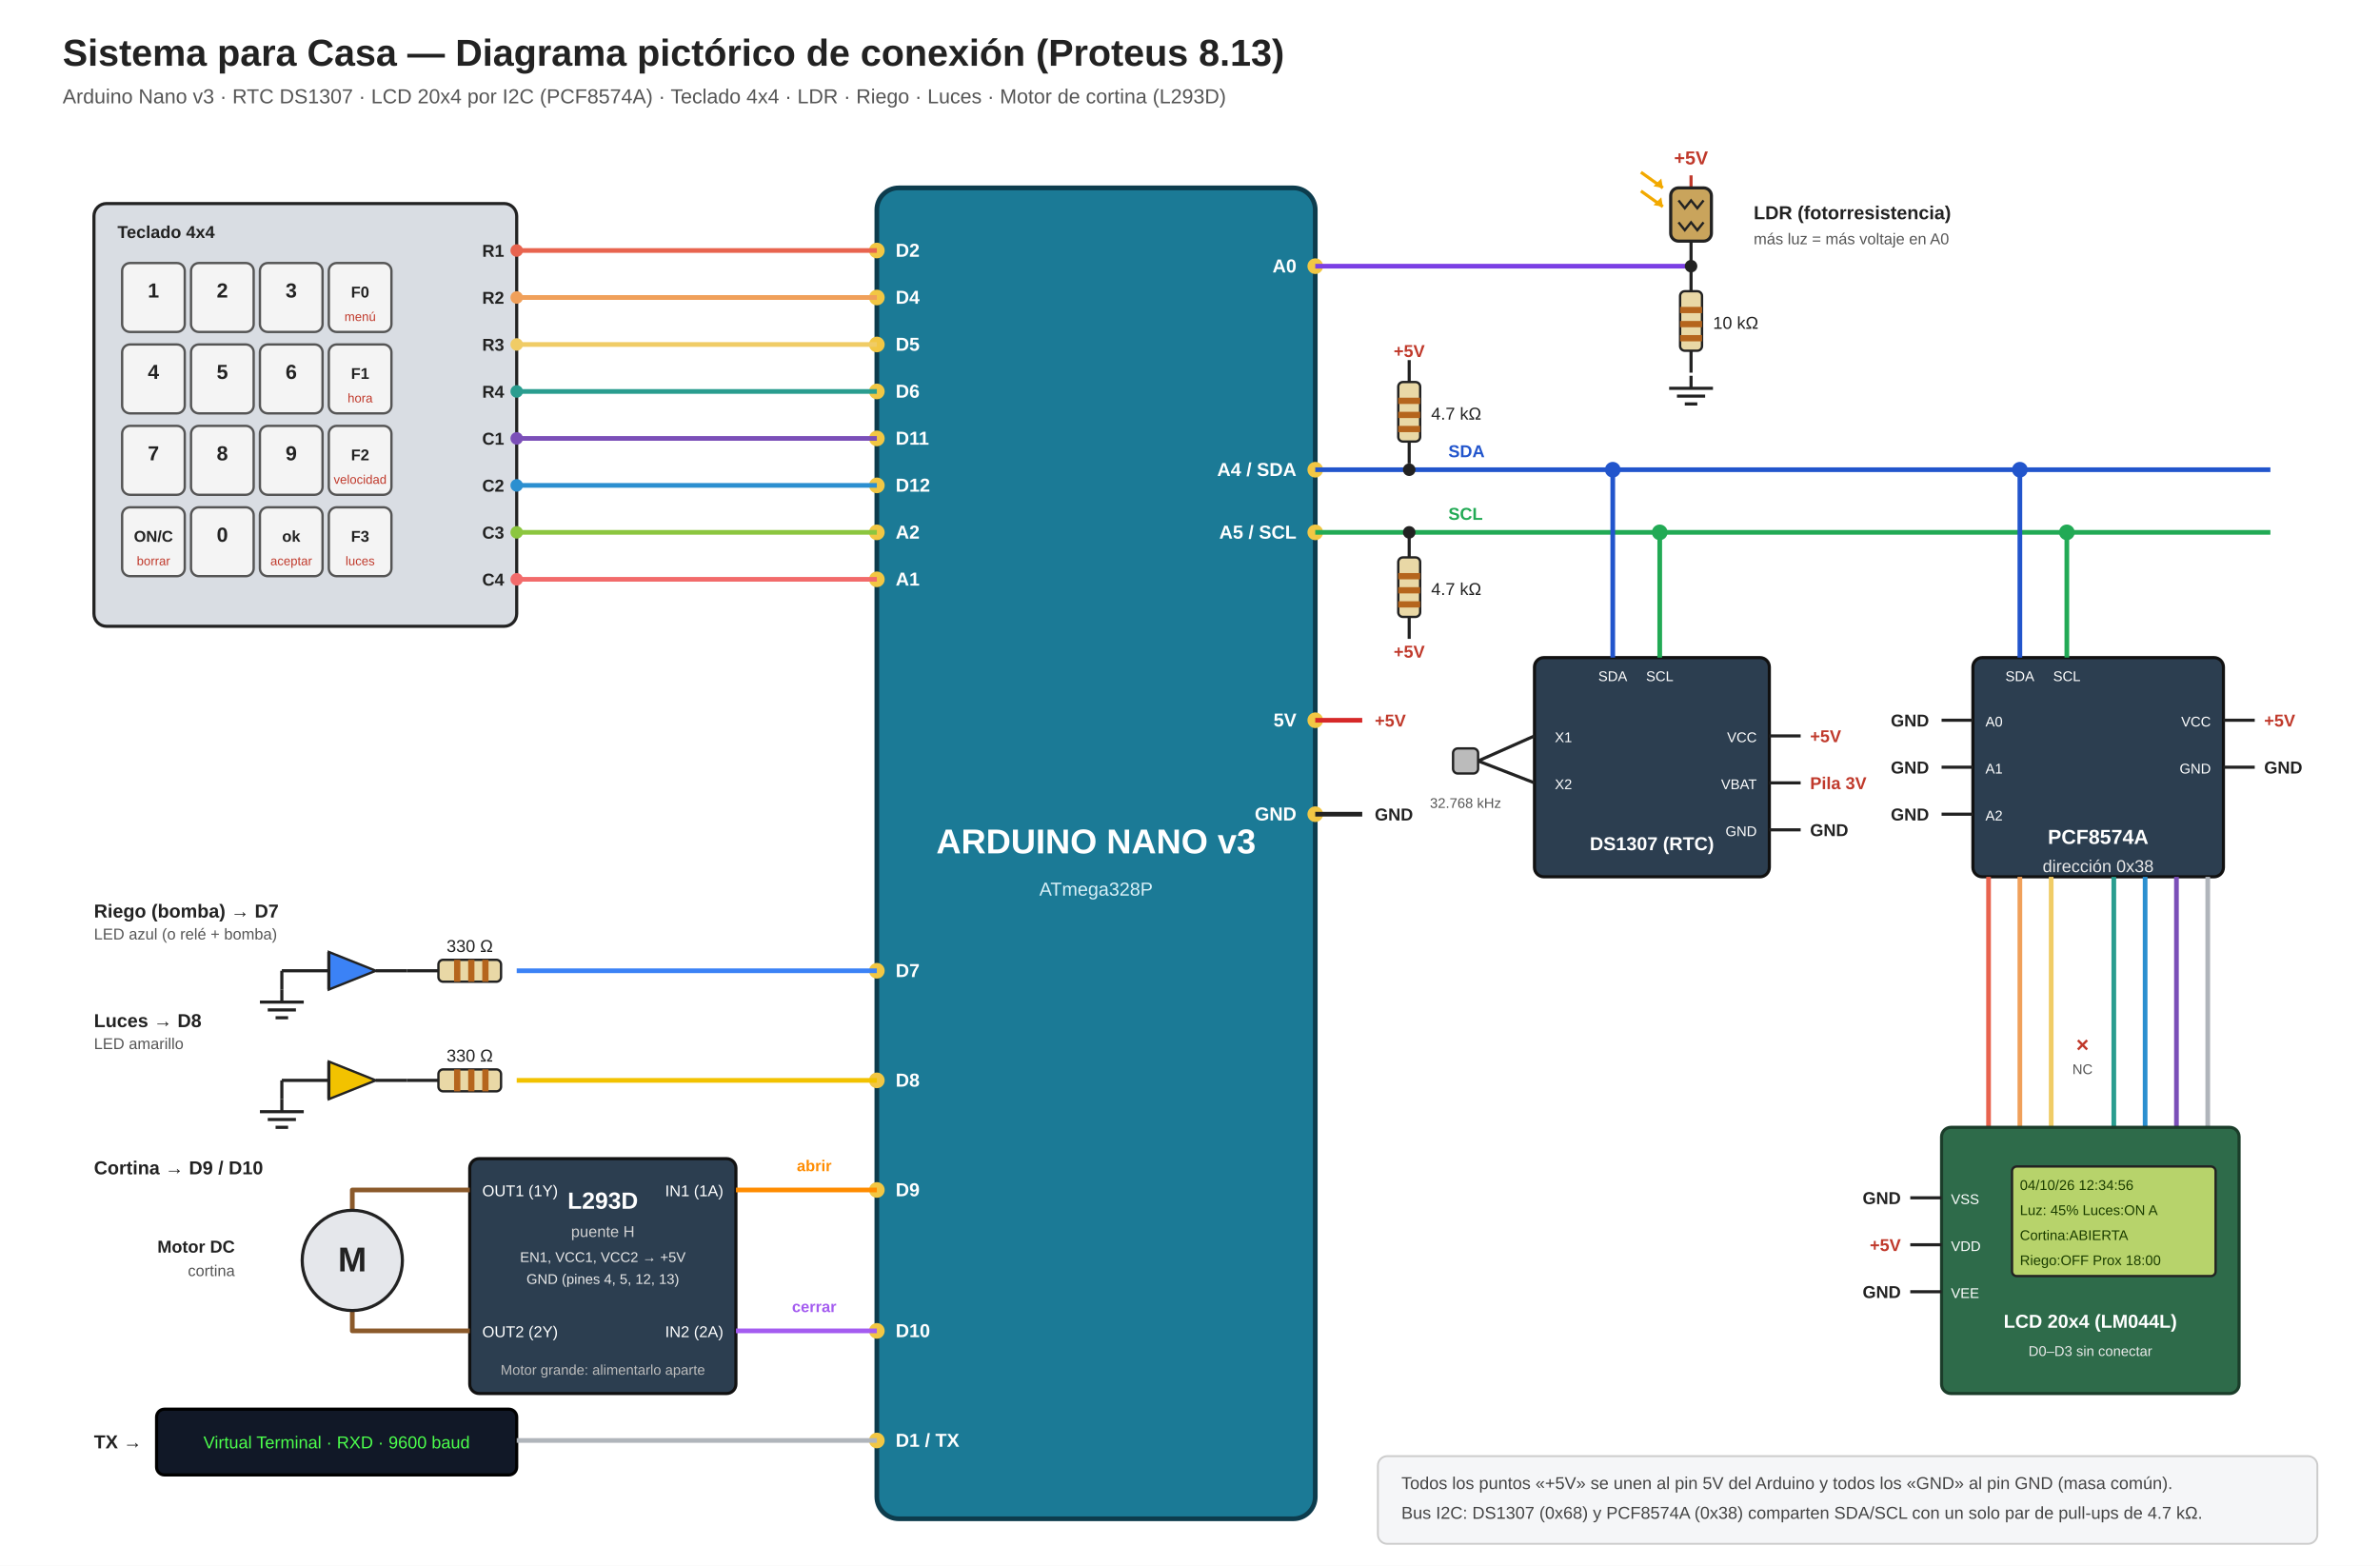
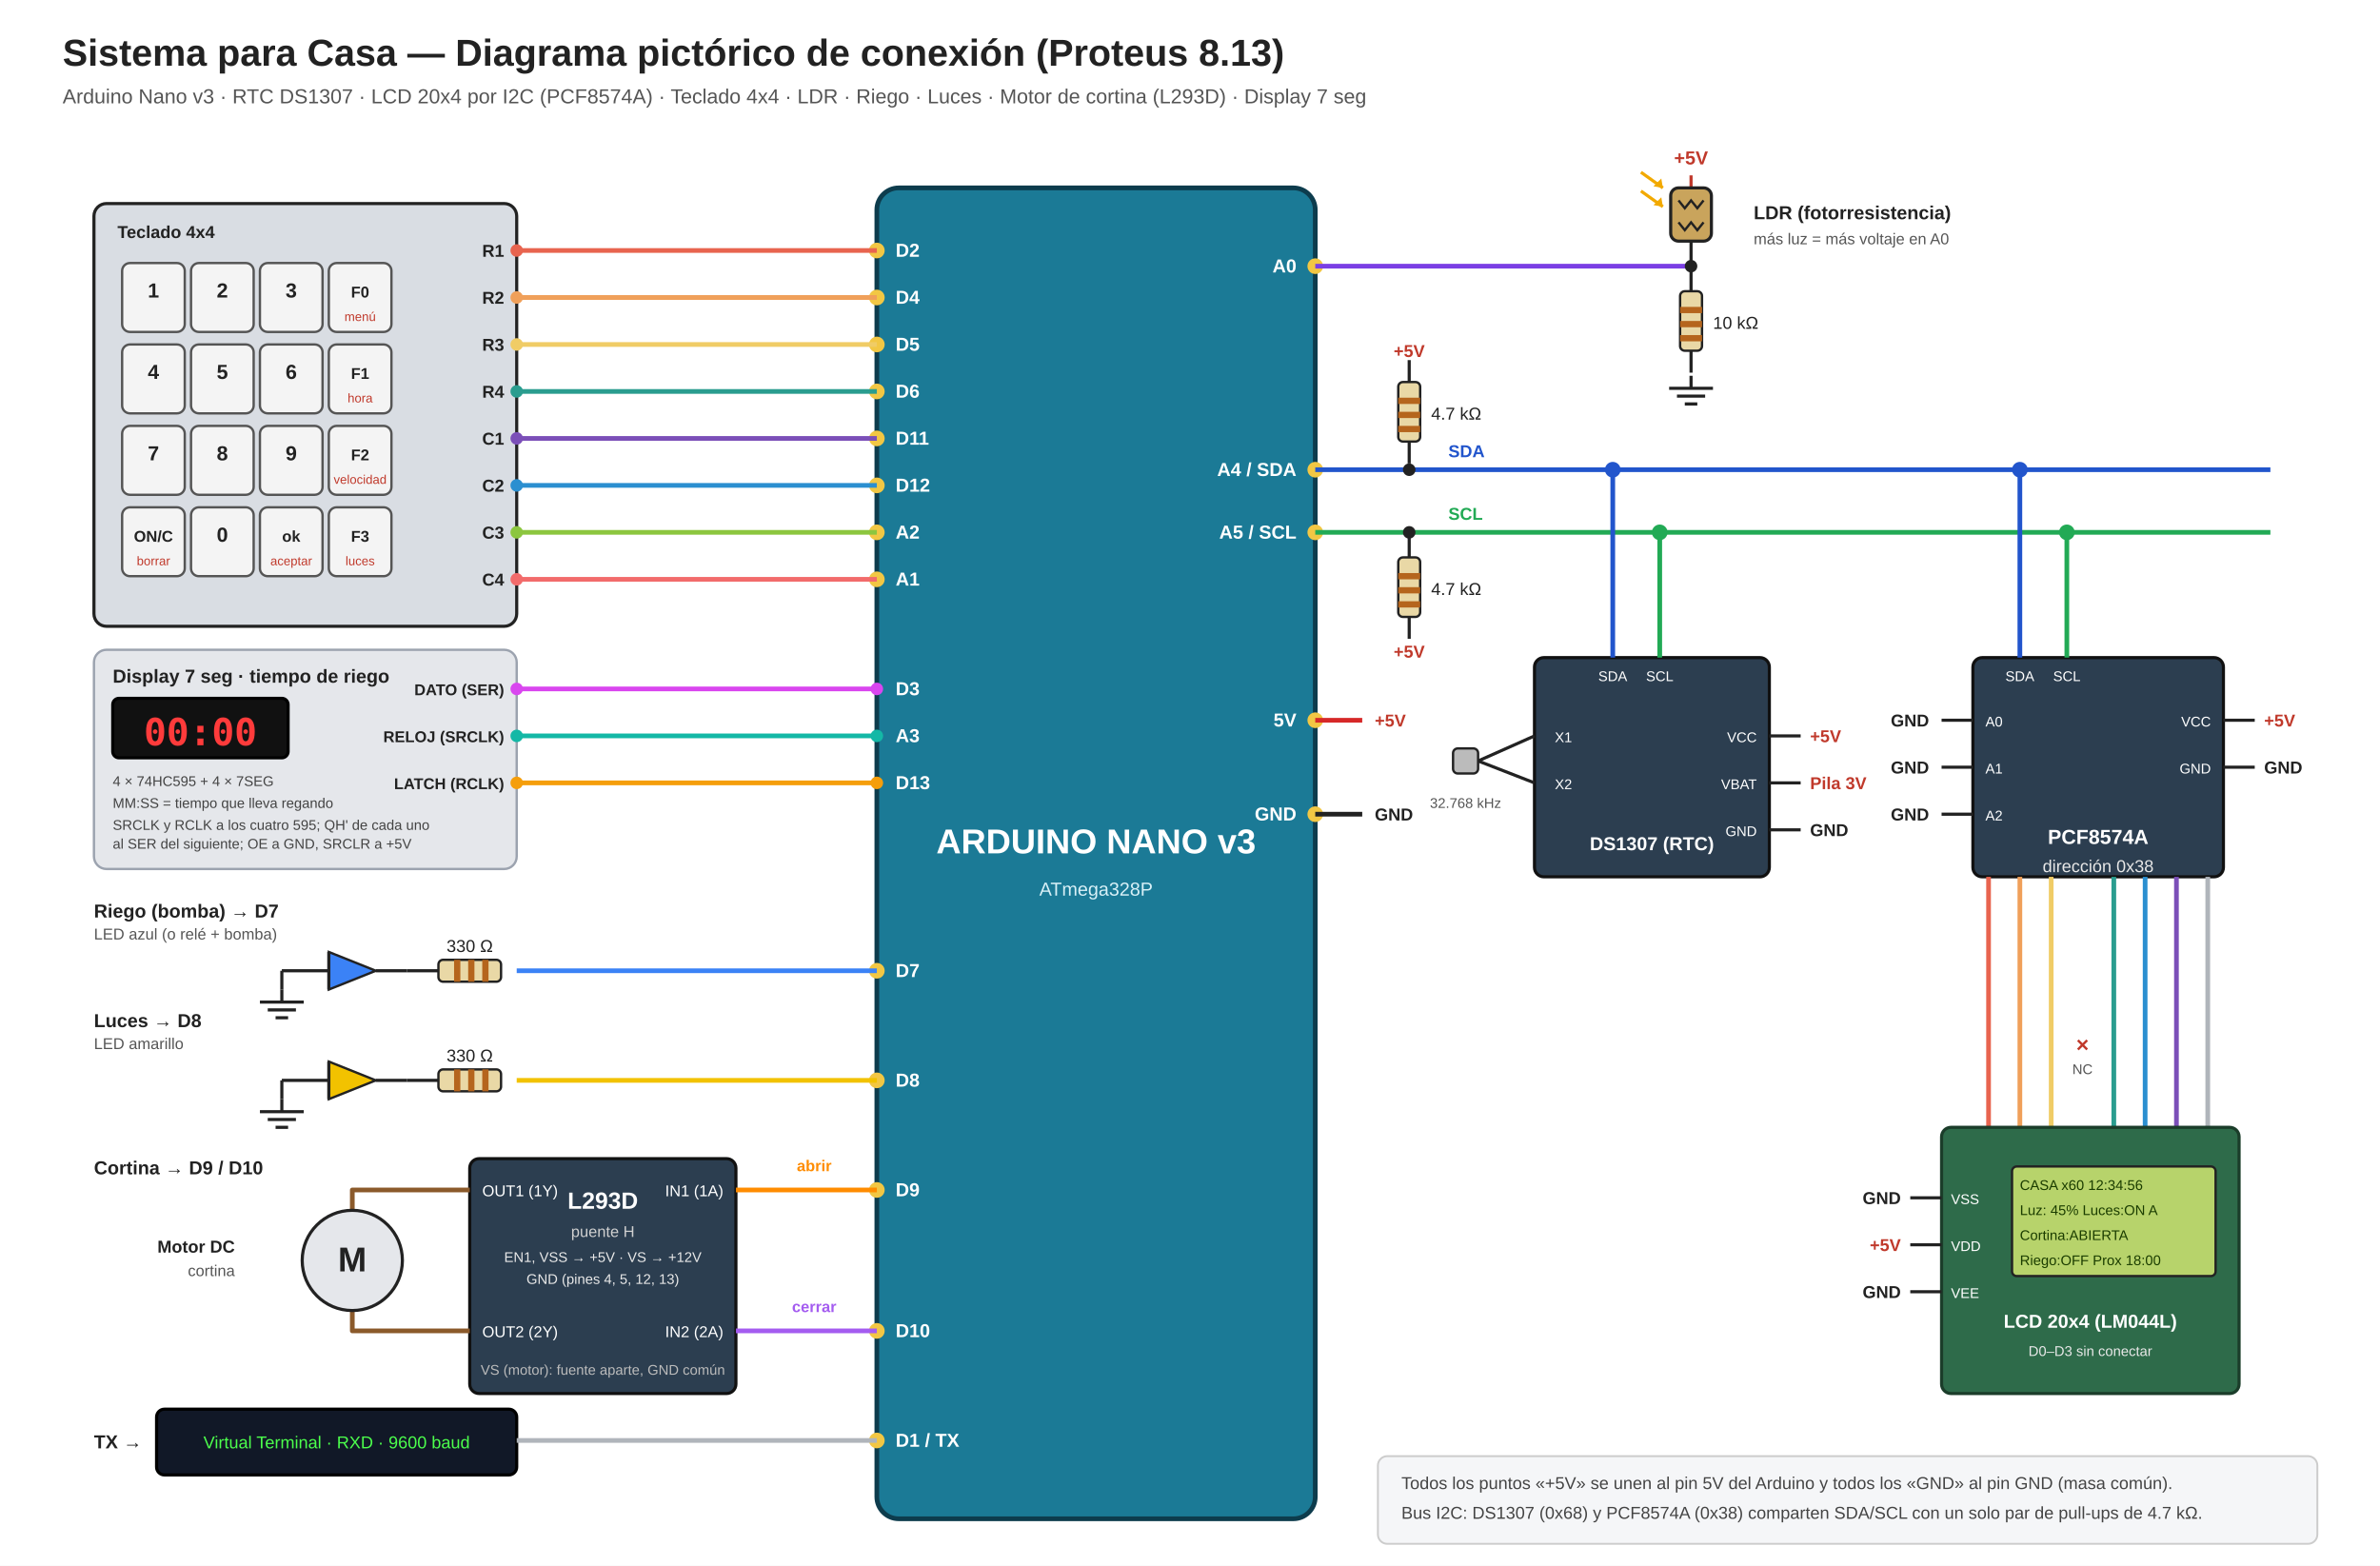
<svg xmlns="http://www.w3.org/2000/svg" viewBox="0 0 1520 1000" width="1520" height="1000" font-family="Segoe UI, Arial, sans-serif">
  <rect width="1520" height="1000" fill="#ffffff" />
  <text x="40" y="42" font-size="24" text-anchor="start" font-weight="bold" fill="#222">Sistema para Casa — Diagrama pictórico de conexión (Proteus 8.13)</text>
-   <text x="40" y="66" font-size="13" text-anchor="start" font-weight="normal" fill="#555">Arduino Nano v3 · RTC DS1307 · LCD 20x4 por I2C (PCF8574A) · Teclado 4x4 · LDR · Riego · Luces · Motor de cortina (L293D)</text>
+   <text x="40" y="66" font-size="13" text-anchor="start" font-weight="normal" fill="#555">Arduino Nano v3 · RTC DS1307 · LCD 20x4 por I2C (PCF8574A) · Teclado 4x4 · LDR · Riego · Luces · Motor de cortina (L293D) · Display 7 seg</text>
  <rect x="560" y="120" width="280" height="850" rx="14" fill="#1b7a96" stroke="#0d3c4d" stroke-width="3" />
  <text x="700" y="545" font-size="22" text-anchor="middle" font-weight="bold" fill="#fff">ARDUINO NANO v3</text>
  <text x="700" y="572" font-size="12" text-anchor="middle" font-weight="normal" fill="#d8f0f7">ATmega328P</text>
  <circle cx="560" cy="160" r="5" fill="#f2c744" />
  <text x="572" y="164" font-size="12" text-anchor="start" font-weight="bold" fill="#fff">D2</text>
  <circle cx="560" cy="190" r="5" fill="#f2c744" />
  <text x="572" y="194" font-size="12" text-anchor="start" font-weight="bold" fill="#fff">D4</text>
  <circle cx="560" cy="220" r="5" fill="#f2c744" />
  <text x="572" y="224" font-size="12" text-anchor="start" font-weight="bold" fill="#fff">D5</text>
  <circle cx="560" cy="250" r="5" fill="#f2c744" />
  <text x="572" y="254" font-size="12" text-anchor="start" font-weight="bold" fill="#fff">D6</text>
  <circle cx="560" cy="280" r="5" fill="#f2c744" />
  <text x="572" y="284" font-size="12" text-anchor="start" font-weight="bold" fill="#fff">D11</text>
  <circle cx="560" cy="310" r="5" fill="#f2c744" />
  <text x="572" y="314" font-size="12" text-anchor="start" font-weight="bold" fill="#fff">D12</text>
  <circle cx="560" cy="340" r="5" fill="#f2c744" />
  <text x="572" y="344" font-size="12" text-anchor="start" font-weight="bold" fill="#fff">A2</text>
  <circle cx="560" cy="370" r="5" fill="#f2c744" />
  <text x="572" y="374" font-size="12" text-anchor="start" font-weight="bold" fill="#fff">A1</text>
  <circle cx="560" cy="620" r="5" fill="#f2c744" />
  <text x="572" y="624" font-size="12" text-anchor="start" font-weight="bold" fill="#fff">D7</text>
  <circle cx="560" cy="690" r="5" fill="#f2c744" />
  <text x="572" y="694" font-size="12" text-anchor="start" font-weight="bold" fill="#fff">D8</text>
  <circle cx="560" cy="760" r="5" fill="#f2c744" />
  <text x="572" y="764" font-size="12" text-anchor="start" font-weight="bold" fill="#fff">D9</text>
  <circle cx="560" cy="850" r="5" fill="#f2c744" />
  <text x="572" y="854" font-size="12" text-anchor="start" font-weight="bold" fill="#fff">D10</text>
  <circle cx="560" cy="920" r="5" fill="#f2c744" />
  <text x="572" y="924" font-size="12" text-anchor="start" font-weight="bold" fill="#fff">D1 / TX</text>
  <circle cx="840" cy="170" r="5" fill="#f2c744" />
  <text x="828" y="174" font-size="12" text-anchor="end" font-weight="bold" fill="#fff">A0</text>
  <circle cx="840" cy="300" r="5" fill="#f2c744" />
  <text x="828" y="304" font-size="12" text-anchor="end" font-weight="bold" fill="#fff">A4 / SDA</text>
  <circle cx="840" cy="340" r="5" fill="#f2c744" />
  <text x="828" y="344" font-size="12" text-anchor="end" font-weight="bold" fill="#fff">A5 / SCL</text>
  <circle cx="840" cy="460" r="5" fill="#f2c744" />
  <text x="828" y="464" font-size="12" text-anchor="end" font-weight="bold" fill="#fff">5V</text>
  <circle cx="840" cy="520" r="5" fill="#f2c744" />
  <text x="828" y="524" font-size="12" text-anchor="end" font-weight="bold" fill="#fff">GND</text>
  <rect x="60" y="130" width="270" height="270" rx="8" fill="#d9dde3" stroke="#222" stroke-width="2" />
  <text x="75" y="152" font-size="11" text-anchor="start" font-weight="bold" fill="#222">Teclado 4x4</text>
  <rect x="78" y="168" width="40" height="44" rx="5" fill="#f4f4f4" stroke="#555" stroke-width="1.5" />
  <text x="98" y="190" font-size="13" text-anchor="middle" font-weight="bold" fill="#222">1</text>
  <rect x="122" y="168" width="40" height="44" rx="5" fill="#f4f4f4" stroke="#555" stroke-width="1.5" />
  <text x="142" y="190" font-size="13" text-anchor="middle" font-weight="bold" fill="#222">2</text>
  <rect x="166" y="168" width="40" height="44" rx="5" fill="#f4f4f4" stroke="#555" stroke-width="1.5" />
  <text x="186" y="190" font-size="13" text-anchor="middle" font-weight="bold" fill="#222">3</text>
  <rect x="210" y="168" width="40" height="44" rx="5" fill="#f4f4f4" stroke="#555" stroke-width="1.5" />
  <text x="230" y="190" font-size="10" text-anchor="middle" font-weight="bold" fill="#222">F0</text>
  <text x="230" y="205" font-size="8" text-anchor="middle" font-weight="normal" fill="#c0392b">menú</text>
  <rect x="78" y="220" width="40" height="44" rx="5" fill="#f4f4f4" stroke="#555" stroke-width="1.5" />
  <text x="98" y="242" font-size="13" text-anchor="middle" font-weight="bold" fill="#222">4</text>
  <rect x="122" y="220" width="40" height="44" rx="5" fill="#f4f4f4" stroke="#555" stroke-width="1.5" />
  <text x="142" y="242" font-size="13" text-anchor="middle" font-weight="bold" fill="#222">5</text>
  <rect x="166" y="220" width="40" height="44" rx="5" fill="#f4f4f4" stroke="#555" stroke-width="1.5" />
  <text x="186" y="242" font-size="13" text-anchor="middle" font-weight="bold" fill="#222">6</text>
  <rect x="210" y="220" width="40" height="44" rx="5" fill="#f4f4f4" stroke="#555" stroke-width="1.5" />
  <text x="230" y="242" font-size="10" text-anchor="middle" font-weight="bold" fill="#222">F1</text>
  <text x="230" y="257" font-size="8" text-anchor="middle" font-weight="normal" fill="#c0392b">hora</text>
  <rect x="78" y="272" width="40" height="44" rx="5" fill="#f4f4f4" stroke="#555" stroke-width="1.5" />
  <text x="98" y="294" font-size="13" text-anchor="middle" font-weight="bold" fill="#222">7</text>
  <rect x="122" y="272" width="40" height="44" rx="5" fill="#f4f4f4" stroke="#555" stroke-width="1.5" />
  <text x="142" y="294" font-size="13" text-anchor="middle" font-weight="bold" fill="#222">8</text>
  <rect x="166" y="272" width="40" height="44" rx="5" fill="#f4f4f4" stroke="#555" stroke-width="1.5" />
  <text x="186" y="294" font-size="13" text-anchor="middle" font-weight="bold" fill="#222">9</text>
  <rect x="210" y="272" width="40" height="44" rx="5" fill="#f4f4f4" stroke="#555" stroke-width="1.5" />
  <text x="230" y="294" font-size="10" text-anchor="middle" font-weight="bold" fill="#222">F2</text>
  <text x="230" y="309" font-size="8" text-anchor="middle" font-weight="normal" fill="#c0392b">velocidad</text>
  <rect x="78" y="324" width="40" height="44" rx="5" fill="#f4f4f4" stroke="#555" stroke-width="1.5" />
  <text x="98" y="346" font-size="10" text-anchor="middle" font-weight="bold" fill="#222">ON/C</text>
  <text x="98" y="361" font-size="8" text-anchor="middle" font-weight="normal" fill="#c0392b">borrar</text>
  <rect x="122" y="324" width="40" height="44" rx="5" fill="#f4f4f4" stroke="#555" stroke-width="1.5" />
  <text x="142" y="346" font-size="13" text-anchor="middle" font-weight="bold" fill="#222">0</text>
  <rect x="166" y="324" width="40" height="44" rx="5" fill="#f4f4f4" stroke="#555" stroke-width="1.5" />
  <text x="186" y="346" font-size="10" text-anchor="middle" font-weight="bold" fill="#222">ok</text>
  <text x="186" y="361" font-size="8" text-anchor="middle" font-weight="normal" fill="#c0392b">aceptar</text>
  <rect x="210" y="324" width="40" height="44" rx="5" fill="#f4f4f4" stroke="#555" stroke-width="1.5" />
  <text x="230" y="346" font-size="10" text-anchor="middle" font-weight="bold" fill="#222">F3</text>
  <text x="230" y="361" font-size="8" text-anchor="middle" font-weight="normal" fill="#c0392b">luces</text>
  <text x="322" y="164" font-size="11" text-anchor="end" font-weight="bold" fill="#222">R1</text>
  <polyline points="330,160 560,160" fill="none" stroke="#e8644f" stroke-width="3" stroke-linejoin="round" />
  <circle cx="330" cy="160" r="4" fill="#e8644f" />
  <text x="322" y="194" font-size="11" text-anchor="end" font-weight="bold" fill="#222">R2</text>
  <polyline points="330,190 560,190" fill="none" stroke="#f0a05a" stroke-width="3" stroke-linejoin="round" />
  <circle cx="330" cy="190" r="4" fill="#f0a05a" />
  <text x="322" y="224" font-size="11" text-anchor="end" font-weight="bold" fill="#222">R3</text>
  <polyline points="330,220 560,220" fill="none" stroke="#f0cc66" stroke-width="3" stroke-linejoin="round" />
  <circle cx="330" cy="220" r="4" fill="#f0cc66" />
  <text x="322" y="254" font-size="11" text-anchor="end" font-weight="bold" fill="#222">R4</text>
  <polyline points="330,250 560,250" fill="none" stroke="#2a9d8f" stroke-width="3" stroke-linejoin="round" />
  <circle cx="330" cy="250" r="4" fill="#2a9d8f" />
  <text x="322" y="284" font-size="11" text-anchor="end" font-weight="bold" fill="#222">C1</text>
  <polyline points="330,280 560,280" fill="none" stroke="#7b4fb8" stroke-width="3" stroke-linejoin="round" />
  <circle cx="330" cy="280" r="4" fill="#7b4fb8" />
  <text x="322" y="314" font-size="11" text-anchor="end" font-weight="bold" fill="#222">C2</text>
  <polyline points="330,310 560,310" fill="none" stroke="#2b8fd0" stroke-width="3" stroke-linejoin="round" />
  <circle cx="330" cy="310" r="4" fill="#2b8fd0" />
  <text x="322" y="344" font-size="11" text-anchor="end" font-weight="bold" fill="#222">C3</text>
  <polyline points="330,340 560,340" fill="none" stroke="#8cc63f" stroke-width="3" stroke-linejoin="round" />
  <circle cx="330" cy="340" r="4" fill="#8cc63f" />
  <text x="322" y="374" font-size="11" text-anchor="end" font-weight="bold" fill="#222">C4</text>
  <polyline points="330,370 560,370" fill="none" stroke="#f26b6b" stroke-width="3" stroke-linejoin="round" />
  <circle cx="330" cy="370" r="4" fill="#f26b6b" />
  <text x="1080" y="105" font-size="12" text-anchor="middle" font-weight="bold" fill="#c0392b">+5V</text>
  <polyline points="1080,112 1080,120" fill="none" stroke="#c0392b" stroke-width="2" stroke-linejoin="round" />
  <rect x="1067" y="120" width="26" height="34" rx="5" fill="#c9a45c" stroke="#222" stroke-width="2" />
  <path d="M1072,128 l4,5 l4,-5 l4,5 l4,-5" fill="none" stroke="#222" stroke-width="1.5" />
  <path d="M1072,142 l4,5 l4,-5 l4,5 l4,-5" fill="none" stroke="#222" stroke-width="1.5" />
  <polyline points="1048,110 1062,120" fill="none" stroke="#f2a900" stroke-width="2" stroke-linejoin="round" />
  <polygon points="1062,120 1056,119 1061,114" fill="#f2a900" />
  <polyline points="1048,122 1062,132" fill="none" stroke="#f2a900" stroke-width="2" stroke-linejoin="round" />
  <polygon points="1062,132 1056,131 1061,126" fill="#f2a900" />
  <polyline points="1080,154 1080,170" fill="none" stroke="#222" stroke-width="2" stroke-linejoin="round" />
  <polyline points="840,170 1080,170" fill="none" stroke="#7b3fe4" stroke-width="3" stroke-linejoin="round" />
  <circle cx="1080" cy="170" r="4" fill="#222" />
  <polyline points="1080,172 1080,186" fill="none" stroke="#222" stroke-width="2" stroke-linejoin="round" />
  <rect x="1073" y="186" width="14" height="38" rx="3" fill="#e9d8a6" stroke="#222" stroke-width="1.5" />
  <rect x="1073" y="196" width="14" height="4" fill="#b5651d" />
  <rect x="1073" y="205" width="14" height="4" fill="#b5651d" />
  <rect x="1073" y="214" width="14" height="4" fill="#b5651d" />
  <polyline points="1080,224 1080,238" fill="none" stroke="#222" stroke-width="2" stroke-linejoin="round" />
  <text x="1094" y="210" font-size="11" text-anchor="start" font-weight="normal" fill="#222">10 kΩ</text>
  <polyline points="1080,240 1080,248" fill="none" stroke="#222" stroke-width="2" stroke-linejoin="round" />
  <polyline points="1066,248 1094,248" fill="none" stroke="#222" stroke-width="2" stroke-linejoin="round" />
  <polyline points="1071,253 1089,253" fill="none" stroke="#222" stroke-width="2" stroke-linejoin="round" />
  <polyline points="1076,258 1084,258" fill="none" stroke="#222" stroke-width="2" stroke-linejoin="round" />
  <text x="1120" y="140" font-size="12" text-anchor="start" font-weight="bold" fill="#222">LDR (fotorresistencia)</text>
  <text x="1120" y="156" font-size="10" text-anchor="start" font-weight="normal" fill="#555">más luz = más voltaje en A0</text>
  <polyline points="840,300 1450,300" fill="none" stroke="#2255cc" stroke-width="3" stroke-linejoin="round" />
  <polyline points="840,340 1450,340" fill="none" stroke="#22aa55" stroke-width="3" stroke-linejoin="round" />
  <text x="925" y="292" font-size="11" text-anchor="start" font-weight="bold" fill="#2255cc">SDA</text>
  <text x="925" y="332" font-size="11" text-anchor="start" font-weight="bold" fill="#22aa55">SCL</text>
  <text x="900" y="228" font-size="11" text-anchor="middle" font-weight="bold" fill="#c0392b">+5V</text>
  <polyline points="900,230 900,244" fill="none" stroke="#222" stroke-width="2" stroke-linejoin="round" />
  <rect x="893" y="244" width="14" height="38" rx="3" fill="#e9d8a6" stroke="#222" stroke-width="1.5" />
  <rect x="893" y="254" width="14" height="4" fill="#b5651d" />
  <rect x="893" y="263" width="14" height="4" fill="#b5651d" />
  <rect x="893" y="272" width="14" height="4" fill="#b5651d" />
  <polyline points="900,282 900,296" fill="none" stroke="#222" stroke-width="2" stroke-linejoin="round" />
  <text x="914" y="268" font-size="11" text-anchor="start" font-weight="normal" fill="#222">4.7 kΩ</text>
  <circle cx="900" cy="300" r="4" fill="#222" />
  <polyline points="900,340 900,356" fill="none" stroke="#222" stroke-width="2" stroke-linejoin="round" />
  <rect x="893" y="356" width="14" height="38" rx="3" fill="#e9d8a6" stroke="#222" stroke-width="1.5" />
  <rect x="893" y="366" width="14" height="4" fill="#b5651d" />
  <rect x="893" y="375" width="14" height="4" fill="#b5651d" />
  <rect x="893" y="384" width="14" height="4" fill="#b5651d" />
  <text x="914" y="380" font-size="11" text-anchor="start" font-weight="normal" fill="#222">4.7 kΩ</text>
  <polyline points="900,394 900,408" fill="none" stroke="#222" stroke-width="2" stroke-linejoin="round" />
  <text x="900" y="420" font-size="11" text-anchor="middle" font-weight="bold" fill="#c0392b">+5V</text>
  <circle cx="900" cy="340" r="4" fill="#222" />
  <rect x="980" y="420" width="150" height="140" rx="6" fill="#2c3e50" stroke="#111" stroke-width="2" />
  <text x="1055" y="543" font-size="12" text-anchor="middle" font-weight="bold" fill="#fff">DS1307 (RTC)</text>
  <text x="1030" y="435" font-size="9" text-anchor="middle" font-weight="normal" fill="#fff">SDA</text>
  <text x="1060" y="435" font-size="9" text-anchor="middle" font-weight="normal" fill="#fff">SCL</text>
  <polyline points="1030,300 1030,420" fill="none" stroke="#2255cc" stroke-width="3" stroke-linejoin="round" />
  <circle cx="1030" cy="300" r="5" fill="#2255cc" />
  <polyline points="1060,340 1060,420" fill="none" stroke="#22aa55" stroke-width="3" stroke-linejoin="round" />
  <circle cx="1060" cy="340" r="5" fill="#22aa55" />
  <text x="993" y="474" font-size="9" text-anchor="start" font-weight="normal" fill="#fff">X1</text>
  <text x="993" y="504" font-size="9" text-anchor="start" font-weight="normal" fill="#fff">X2</text>
  <rect x="928" y="478" width="16" height="16" rx="3" fill="#bbb" stroke="#222" stroke-width="1.5" />
  <polyline points="944,486 980,470" fill="none" stroke="#222" stroke-width="2" stroke-linejoin="round" />
  <polyline points="944,486 980,500" fill="none" stroke="#222" stroke-width="2" stroke-linejoin="round" />
  <text x="936" y="516" font-size="9" text-anchor="middle" font-weight="normal" fill="#555">32.768 kHz</text>
  <polyline points="1130,470 1150,470" fill="none" stroke="#222" stroke-width="2" stroke-linejoin="round" />
  <text x="1122" y="474" font-size="9" text-anchor="end" font-weight="normal" fill="#fff">VCC</text>
  <text x="1156" y="474" font-size="11" text-anchor="start" font-weight="bold" fill="#c0392b">+5V</text>
  <polyline points="1130,500 1150,500" fill="none" stroke="#222" stroke-width="2" stroke-linejoin="round" />
  <text x="1122" y="504" font-size="9" text-anchor="end" font-weight="normal" fill="#fff">VBAT</text>
  <text x="1156" y="504" font-size="11" text-anchor="start" font-weight="bold" fill="#c0392b">Pila 3V</text>
  <polyline points="1130,530 1150,530" fill="none" stroke="#222" stroke-width="2" stroke-linejoin="round" />
  <text x="1122" y="534" font-size="9" text-anchor="end" font-weight="normal" fill="#fff">GND</text>
  <text x="1156" y="534" font-size="11" text-anchor="start" font-weight="bold" fill="#222">GND</text>
  <rect x="1260" y="420" width="160" height="140" rx="6" fill="#2c3e50" stroke="#111" stroke-width="2" />
  <text x="1340" y="539" font-size="13" text-anchor="middle" font-weight="bold" fill="#fff">PCF8574A</text>
  <text x="1340" y="557" font-size="11" text-anchor="middle" font-weight="normal" fill="#e8e8e8">dirección 0x38</text>
  <text x="1290" y="435" font-size="9" text-anchor="middle" font-weight="normal" fill="#fff">SDA</text>
  <text x="1320" y="435" font-size="9" text-anchor="middle" font-weight="normal" fill="#fff">SCL</text>
  <polyline points="1290,300 1290,420" fill="none" stroke="#2255cc" stroke-width="3" stroke-linejoin="round" />
  <circle cx="1290" cy="300" r="5" fill="#2255cc" />
  <polyline points="1320,340 1320,420" fill="none" stroke="#22aa55" stroke-width="3" stroke-linejoin="round" />
  <circle cx="1320" cy="340" r="5" fill="#22aa55" />
  <polyline points="1240,460 1260,460" fill="none" stroke="#222" stroke-width="2" stroke-linejoin="round" />
  <text x="1268" y="464" font-size="9" text-anchor="start" font-weight="normal" fill="#fff">A0</text>
  <text x="1232" y="464" font-size="11" text-anchor="end" font-weight="bold" fill="#222">GND</text>
  <polyline points="1240,490 1260,490" fill="none" stroke="#222" stroke-width="2" stroke-linejoin="round" />
  <text x="1268" y="494" font-size="9" text-anchor="start" font-weight="normal" fill="#fff">A1</text>
  <text x="1232" y="494" font-size="11" text-anchor="end" font-weight="bold" fill="#222">GND</text>
  <polyline points="1240,520 1260,520" fill="none" stroke="#222" stroke-width="2" stroke-linejoin="round" />
  <text x="1268" y="524" font-size="9" text-anchor="start" font-weight="normal" fill="#fff">A2</text>
  <text x="1232" y="524" font-size="11" text-anchor="end" font-weight="bold" fill="#222">GND</text>
  <polyline points="1420,460 1440,460" fill="none" stroke="#222" stroke-width="2" stroke-linejoin="round" />
  <text x="1412" y="464" font-size="9" text-anchor="end" font-weight="normal" fill="#fff">VCC</text>
  <text x="1446" y="464" font-size="11" text-anchor="start" font-weight="bold" fill="#c0392b">+5V</text>
  <polyline points="1420,490 1440,490" fill="none" stroke="#222" stroke-width="2" stroke-linejoin="round" />
  <text x="1412" y="494" font-size="9" text-anchor="end" font-weight="normal" fill="#fff">GND</text>
  <text x="1446" y="494" font-size="11" text-anchor="start" font-weight="bold" fill="#222">GND</text>
  <text x="1270" y="637" font-size="9" text-anchor="middle" font-weight="bold" fill="#fff">P0</text>
  <polyline points="1270,560 1270,720" fill="none" stroke="#e8644f" stroke-width="3" stroke-linejoin="round" />
  <text x="1290" y="637" font-size="9" text-anchor="middle" font-weight="bold" fill="#fff">P1</text>
  <polyline points="1290,560 1290,720" fill="none" stroke="#f0a05a" stroke-width="3" stroke-linejoin="round" />
  <text x="1310" y="637" font-size="9" text-anchor="middle" font-weight="bold" fill="#fff">P2</text>
  <polyline points="1310,560 1310,720" fill="none" stroke="#f0cc66" stroke-width="3" stroke-linejoin="round" />
  <text x="1330" y="637" font-size="9" text-anchor="middle" font-weight="bold" fill="#fff">P3</text>
  <text x="1330" y="672" font-size="14" text-anchor="middle" font-weight="bold" fill="#c0392b">×</text>
  <text x="1330" y="686" font-size="9" text-anchor="middle" font-weight="normal" fill="#555">NC</text>
  <text x="1350" y="637" font-size="9" text-anchor="middle" font-weight="bold" fill="#fff">P4</text>
  <polyline points="1350,560 1350,720" fill="none" stroke="#2a9d8f" stroke-width="3" stroke-linejoin="round" />
  <text x="1370" y="637" font-size="9" text-anchor="middle" font-weight="bold" fill="#fff">P5</text>
  <polyline points="1370,560 1370,720" fill="none" stroke="#2b8fd0" stroke-width="3" stroke-linejoin="round" />
  <text x="1390" y="637" font-size="9" text-anchor="middle" font-weight="bold" fill="#fff">P6</text>
  <polyline points="1390,560 1390,720" fill="none" stroke="#7b4fb8" stroke-width="3" stroke-linejoin="round" />
  <text x="1410" y="637" font-size="9" text-anchor="middle" font-weight="bold" fill="#fff">P7</text>
  <polyline points="1410,560 1410,720" fill="none" stroke="#b0b5bb" stroke-width="3" stroke-linejoin="round" />
  <rect x="1240" y="720" width="190" height="170" rx="6" fill="#2e6b4a" stroke="#1b3d2a" stroke-width="2" />
  <rect x="1285" y="745" width="130" height="70" rx="3" fill="#b7d36b" stroke="#222" stroke-width="1.5" />
-   <text x="1290" y="760" font-size="9" text-anchor="start" font-weight="normal" fill="#1b3d00">04/10/26    12:34:56</text>
+   <text x="1290" y="760" font-size="9" text-anchor="start" font-weight="normal" fill="#1b3d00">CASA x60   12:34:56</text>
  <text x="1290" y="776" font-size="9" text-anchor="start" font-weight="normal" fill="#1b3d00">Luz: 45% Luces:ON  A</text>
  <text x="1290" y="792" font-size="9" text-anchor="start" font-weight="normal" fill="#1b3d00">Cortina:ABIERTA</text>
  <text x="1290" y="808" font-size="9" text-anchor="start" font-weight="normal" fill="#1b3d00">Riego:OFF Prox 18:00</text>
  <text x="1335" y="848" font-size="12" text-anchor="middle" font-weight="bold" fill="#fff">LCD 20x4 (LM044L)</text>
  <text x="1335" y="866" font-size="9" text-anchor="middle" font-weight="normal" fill="#e8e8e8">D0–D3 sin conectar</text>
  <polyline points="1220,765 1240,765" fill="none" stroke="#222" stroke-width="2" stroke-linejoin="round" />
  <text x="1246" y="769" font-size="9" text-anchor="start" font-weight="normal" fill="#fff">VSS</text>
  <text x="1214" y="769" font-size="11" text-anchor="end" font-weight="bold" fill="#222">GND</text>
  <polyline points="1220,795 1240,795" fill="none" stroke="#222" stroke-width="2" stroke-linejoin="round" />
  <text x="1246" y="799" font-size="9" text-anchor="start" font-weight="normal" fill="#fff">VDD</text>
  <text x="1214" y="799" font-size="11" text-anchor="end" font-weight="bold" fill="#c0392b">+5V</text>
  <polyline points="1220,825 1240,825" fill="none" stroke="#222" stroke-width="2" stroke-linejoin="round" />
  <text x="1246" y="829" font-size="9" text-anchor="start" font-weight="normal" fill="#fff">VEE</text>
  <text x="1214" y="829" font-size="11" text-anchor="end" font-weight="bold" fill="#222">GND</text>
  <polyline points="840,460 870,460" fill="none" stroke="#d62828" stroke-width="3" stroke-linejoin="round" />
  <text x="878" y="464" font-size="11" text-anchor="start" font-weight="bold" fill="#c0392b">+5V</text>
  <polyline points="840,520 870,520" fill="none" stroke="#222" stroke-width="3" stroke-linejoin="round" />
  <text x="878" y="524" font-size="11" text-anchor="start" font-weight="bold" fill="#222">GND</text>
  <text x="60" y="586" font-size="12" text-anchor="start" font-weight="bold" fill="#222">Riego (bomba) → D7</text>
  <text x="60" y="600" font-size="10" text-anchor="start" font-weight="normal" fill="#555">LED azul (o relé + bomba)</text>
  <polyline points="330,620 560,620" fill="none" stroke="#3b82f6" stroke-width="3" stroke-linejoin="round" />
  <polyline points="260,620 280,620" fill="none" stroke="#222" stroke-width="2" stroke-linejoin="round" />
  <rect x="280" y="613" width="40" height="14" rx="3" fill="#e9d8a6" stroke="#222" stroke-width="1.5" />
  <rect x="290" y="613" width="4" height="14" fill="#b5651d" />
  <rect x="299" y="613" width="4" height="14" fill="#b5651d" />
  <rect x="308" y="613" width="4" height="14" fill="#b5651d" />
  <text x="300" y="608" font-size="11" text-anchor="middle" font-weight="normal" fill="#222">330 Ω</text>
  <polyline points="260,620 240,620" fill="none" stroke="#222" stroke-width="2" stroke-linejoin="round" />
  <polygon points="210,608 210,632 240,620" fill="#3b82f6" stroke="#222" stroke-width="1.5" />
  <polyline points="210,608 210,632" fill="none" stroke="#222" stroke-width="2" stroke-linejoin="round" />
  <polyline points="210,620 180,620" fill="none" stroke="#222" stroke-width="2" stroke-linejoin="round" />
  <polyline points="180,620 180,632" fill="none" stroke="#222" stroke-width="2" stroke-linejoin="round" />
  <polyline points="180,632 180,640" fill="none" stroke="#222" stroke-width="2" stroke-linejoin="round" />
  <polyline points="166,640 194,640" fill="none" stroke="#222" stroke-width="2" stroke-linejoin="round" />
  <polyline points="171,645 189,645" fill="none" stroke="#222" stroke-width="2" stroke-linejoin="round" />
  <polyline points="176,650 184,650" fill="none" stroke="#222" stroke-width="2" stroke-linejoin="round" />
  <text x="60" y="656" font-size="12" text-anchor="start" font-weight="bold" fill="#222">Luces → D8</text>
  <text x="60" y="670" font-size="10" text-anchor="start" font-weight="normal" fill="#555">LED amarillo</text>
  <polyline points="330,690 560,690" fill="none" stroke="#f2c200" stroke-width="3" stroke-linejoin="round" />
  <polyline points="260,690 280,690" fill="none" stroke="#222" stroke-width="2" stroke-linejoin="round" />
  <rect x="280" y="683" width="40" height="14" rx="3" fill="#e9d8a6" stroke="#222" stroke-width="1.5" />
  <rect x="290" y="683" width="4" height="14" fill="#b5651d" />
  <rect x="299" y="683" width="4" height="14" fill="#b5651d" />
  <rect x="308" y="683" width="4" height="14" fill="#b5651d" />
  <text x="300" y="678" font-size="11" text-anchor="middle" font-weight="normal" fill="#222">330 Ω</text>
  <polyline points="260,690 240,690" fill="none" stroke="#222" stroke-width="2" stroke-linejoin="round" />
  <polygon points="210,678 210,702 240,690" fill="#f2c200" stroke="#222" stroke-width="1.5" />
  <polyline points="210,678 210,702" fill="none" stroke="#222" stroke-width="2" stroke-linejoin="round" />
  <polyline points="210,690 180,690" fill="none" stroke="#222" stroke-width="2" stroke-linejoin="round" />
  <polyline points="180,690 180,702" fill="none" stroke="#222" stroke-width="2" stroke-linejoin="round" />
  <polyline points="180,702 180,710" fill="none" stroke="#222" stroke-width="2" stroke-linejoin="round" />
  <polyline points="166,710 194,710" fill="none" stroke="#222" stroke-width="2" stroke-linejoin="round" />
  <polyline points="171,715 189,715" fill="none" stroke="#222" stroke-width="2" stroke-linejoin="round" />
  <polyline points="176,720 184,720" fill="none" stroke="#222" stroke-width="2" stroke-linejoin="round" />
  <text x="60" y="750" font-size="12" text-anchor="start" font-weight="bold" fill="#222">Cortina → D9 / D10</text>
  <rect x="300" y="740" width="170" height="150" rx="6" fill="#2c3e50" stroke="#111" stroke-width="2" />
  <text x="385" y="772" font-size="15" text-anchor="middle" font-weight="bold" fill="#fff">L293D</text>
  <text x="385" y="790" font-size="10" text-anchor="middle" font-weight="normal" fill="#d0d0d0">puente H</text>
  <polyline points="470,760 560,760" fill="none" stroke="#ff8c00" stroke-width="3" stroke-linejoin="round" />
  <text x="462" y="764" font-size="10" text-anchor="end" font-weight="normal" fill="#fff">IN1 (1A)</text>
  <polyline points="470,850 560,850" fill="none" stroke="#a45cf0" stroke-width="3" stroke-linejoin="round" />
  <text x="462" y="854" font-size="10" text-anchor="end" font-weight="normal" fill="#fff">IN2 (2A)</text>
  <text x="520" y="748" font-size="10" text-anchor="middle" font-weight="bold" fill="#ff8c00">abrir</text>
  <text x="520" y="838" font-size="10" text-anchor="middle" font-weight="bold" fill="#a45cf0">cerrar</text>
  <text x="308" y="764" font-size="10" text-anchor="start" font-weight="normal" fill="#fff">OUT1 (1Y)</text>
  <text x="308" y="854" font-size="10" text-anchor="start" font-weight="normal" fill="#fff">OUT2 (2Y)</text>
  <polyline points="300,760 225,760 225,775" fill="none" stroke="#8b5a2b" stroke-width="3" stroke-linejoin="round" />
  <polyline points="300,850 225,850 225,835" fill="none" stroke="#8b5a2b" stroke-width="3" stroke-linejoin="round" />
  <circle cx="225" cy="805" r="32" fill="#e5e7eb" stroke="#222" stroke-width="2" />
  <text x="225" y="812" font-size="22" text-anchor="middle" font-weight="bold" fill="#222">M</text>
  <text x="150" y="800" font-size="11" text-anchor="end" font-weight="bold" fill="#222">Motor DC</text>
  <text x="150" y="815" font-size="10" text-anchor="end" font-weight="normal" fill="#555">cortina</text>
-   <text x="385" y="806" font-size="9" text-anchor="middle" font-weight="normal" fill="#e8e8e8">EN1, VCC1, VCC2 → +5V</text>
+   <text x="385" y="806" font-size="9" text-anchor="middle" font-weight="normal" fill="#e8e8e8">EN1, VSS → +5V · VS → +12V</text>
  <text x="385" y="820" font-size="9" text-anchor="middle" font-weight="normal" fill="#e8e8e8">GND (pines 4, 5, 12, 13)</text>
-   <text x="385" y="878" font-size="9" text-anchor="middle" font-weight="normal" fill="#bbb">Motor grande: alimentarlo aparte</text>
+   <text x="385" y="878" font-size="9" text-anchor="middle" font-weight="normal" fill="#bbb">VS (motor): fuente aparte, GND común</text>
  <text x="60" y="925" font-size="12" text-anchor="start" font-weight="bold" fill="#222">TX →</text>
  <rect x="100" y="900" width="230" height="42" rx="5" fill="#111827" stroke="#000" stroke-width="2" />
  <text x="215" y="925" font-size="11" text-anchor="middle" font-weight="normal" fill="#4cff4c">Virtual Terminal · RXD · 9600 baud</text>
  <polyline points="330,920 560,920" fill="none" stroke="#b0b5bb" stroke-width="3" stroke-linejoin="round" />
  <rect x="880" y="930" width="600" height="56" rx="6" fill="#f5f6f8" stroke="#ccc" stroke-width="1.2" />
  <text x="895" y="951" font-size="11" text-anchor="start" font-weight="normal" fill="#444">Todos los puntos «+5V» se unen al pin 5V del Arduino y todos los «GND» al pin GND (masa común).</text>
  <text x="895" y="970" font-size="11" text-anchor="start" font-weight="normal" fill="#444">Bus I2C: DS1307 (0x68) y PCF8574A (0x38) comparten SDA/SCL con un solo par de pull-ups de 4.7 kΩ.</text>
+   <rect x="60" y="415" width="270" height="140" rx="8" fill="#e5e7eb" stroke="#9ca3af" stroke-width="1.5" />
+   <text x="72" y="436" font-size="12" text-anchor="start" font-weight="bold" fill="#222">Display 7 seg · tiempo de riego</text>
+   <rect x="72" y="446" width="112" height="38" rx="4" fill="#111" stroke="#000" stroke-width="2" />
+   <text x="128" y="476" font-size="24" text-anchor="middle" font-weight="bold" font-family="Consolas, monospace" fill="#ff3b3b">00:00</text>
+   <text x="72" y="502" font-size="9" text-anchor="start" font-weight="normal" fill="#444">4 × 74HC595 + 4 × 7SEG</text>
+   <text x="72" y="516" font-size="9" text-anchor="start" font-weight="normal" fill="#444">MM:SS = tiempo que lleva regando</text>
+   <text x="72" y="530" font-size="9" text-anchor="start" font-weight="normal" fill="#444">SRCLK y RCLK a los cuatro 595; QH' de cada uno</text>
+   <text x="72" y="542" font-size="9" text-anchor="start" font-weight="normal" fill="#444">al SER del siguiente; OE a GND, SRCLR a +5V</text>
+   <text x="322" y="444" font-size="10" text-anchor="end" font-weight="bold" fill="#222">DATO (SER)</text>
+   <polyline points="330,440 560,440" fill="none" stroke="#d946ef" stroke-width="3" stroke-linejoin="round" />
+   <circle cx="330" cy="440" r="4" fill="#d946ef" />
+   <circle cx="560" cy="440" r="4" fill="#d946ef" />
+   <text x="572" y="444" font-size="12" text-anchor="start" font-weight="bold" fill="#fff">D3</text>
+   <text x="322" y="474" font-size="10" text-anchor="end" font-weight="bold" fill="#222">RELOJ (SRCLK)</text>
+   <polyline points="330,470 560,470" fill="none" stroke="#14b8a6" stroke-width="3" stroke-linejoin="round" />
+   <circle cx="330" cy="470" r="4" fill="#14b8a6" />
+   <circle cx="560" cy="470" r="4" fill="#14b8a6" />
+   <text x="572" y="474" font-size="12" text-anchor="start" font-weight="bold" fill="#fff">A3</text>
+   <text x="322" y="504" font-size="10" text-anchor="end" font-weight="bold" fill="#222">LATCH (RCLK)</text>
+   <polyline points="330,500 560,500" fill="none" stroke="#f59e0b" stroke-width="3" stroke-linejoin="round" />
+   <circle cx="330" cy="500" r="4" fill="#f59e0b" />
+   <circle cx="560" cy="500" r="4" fill="#f59e0b" />
+   <text x="572" y="504" font-size="12" text-anchor="start" font-weight="bold" fill="#fff">D13</text>
</svg>
